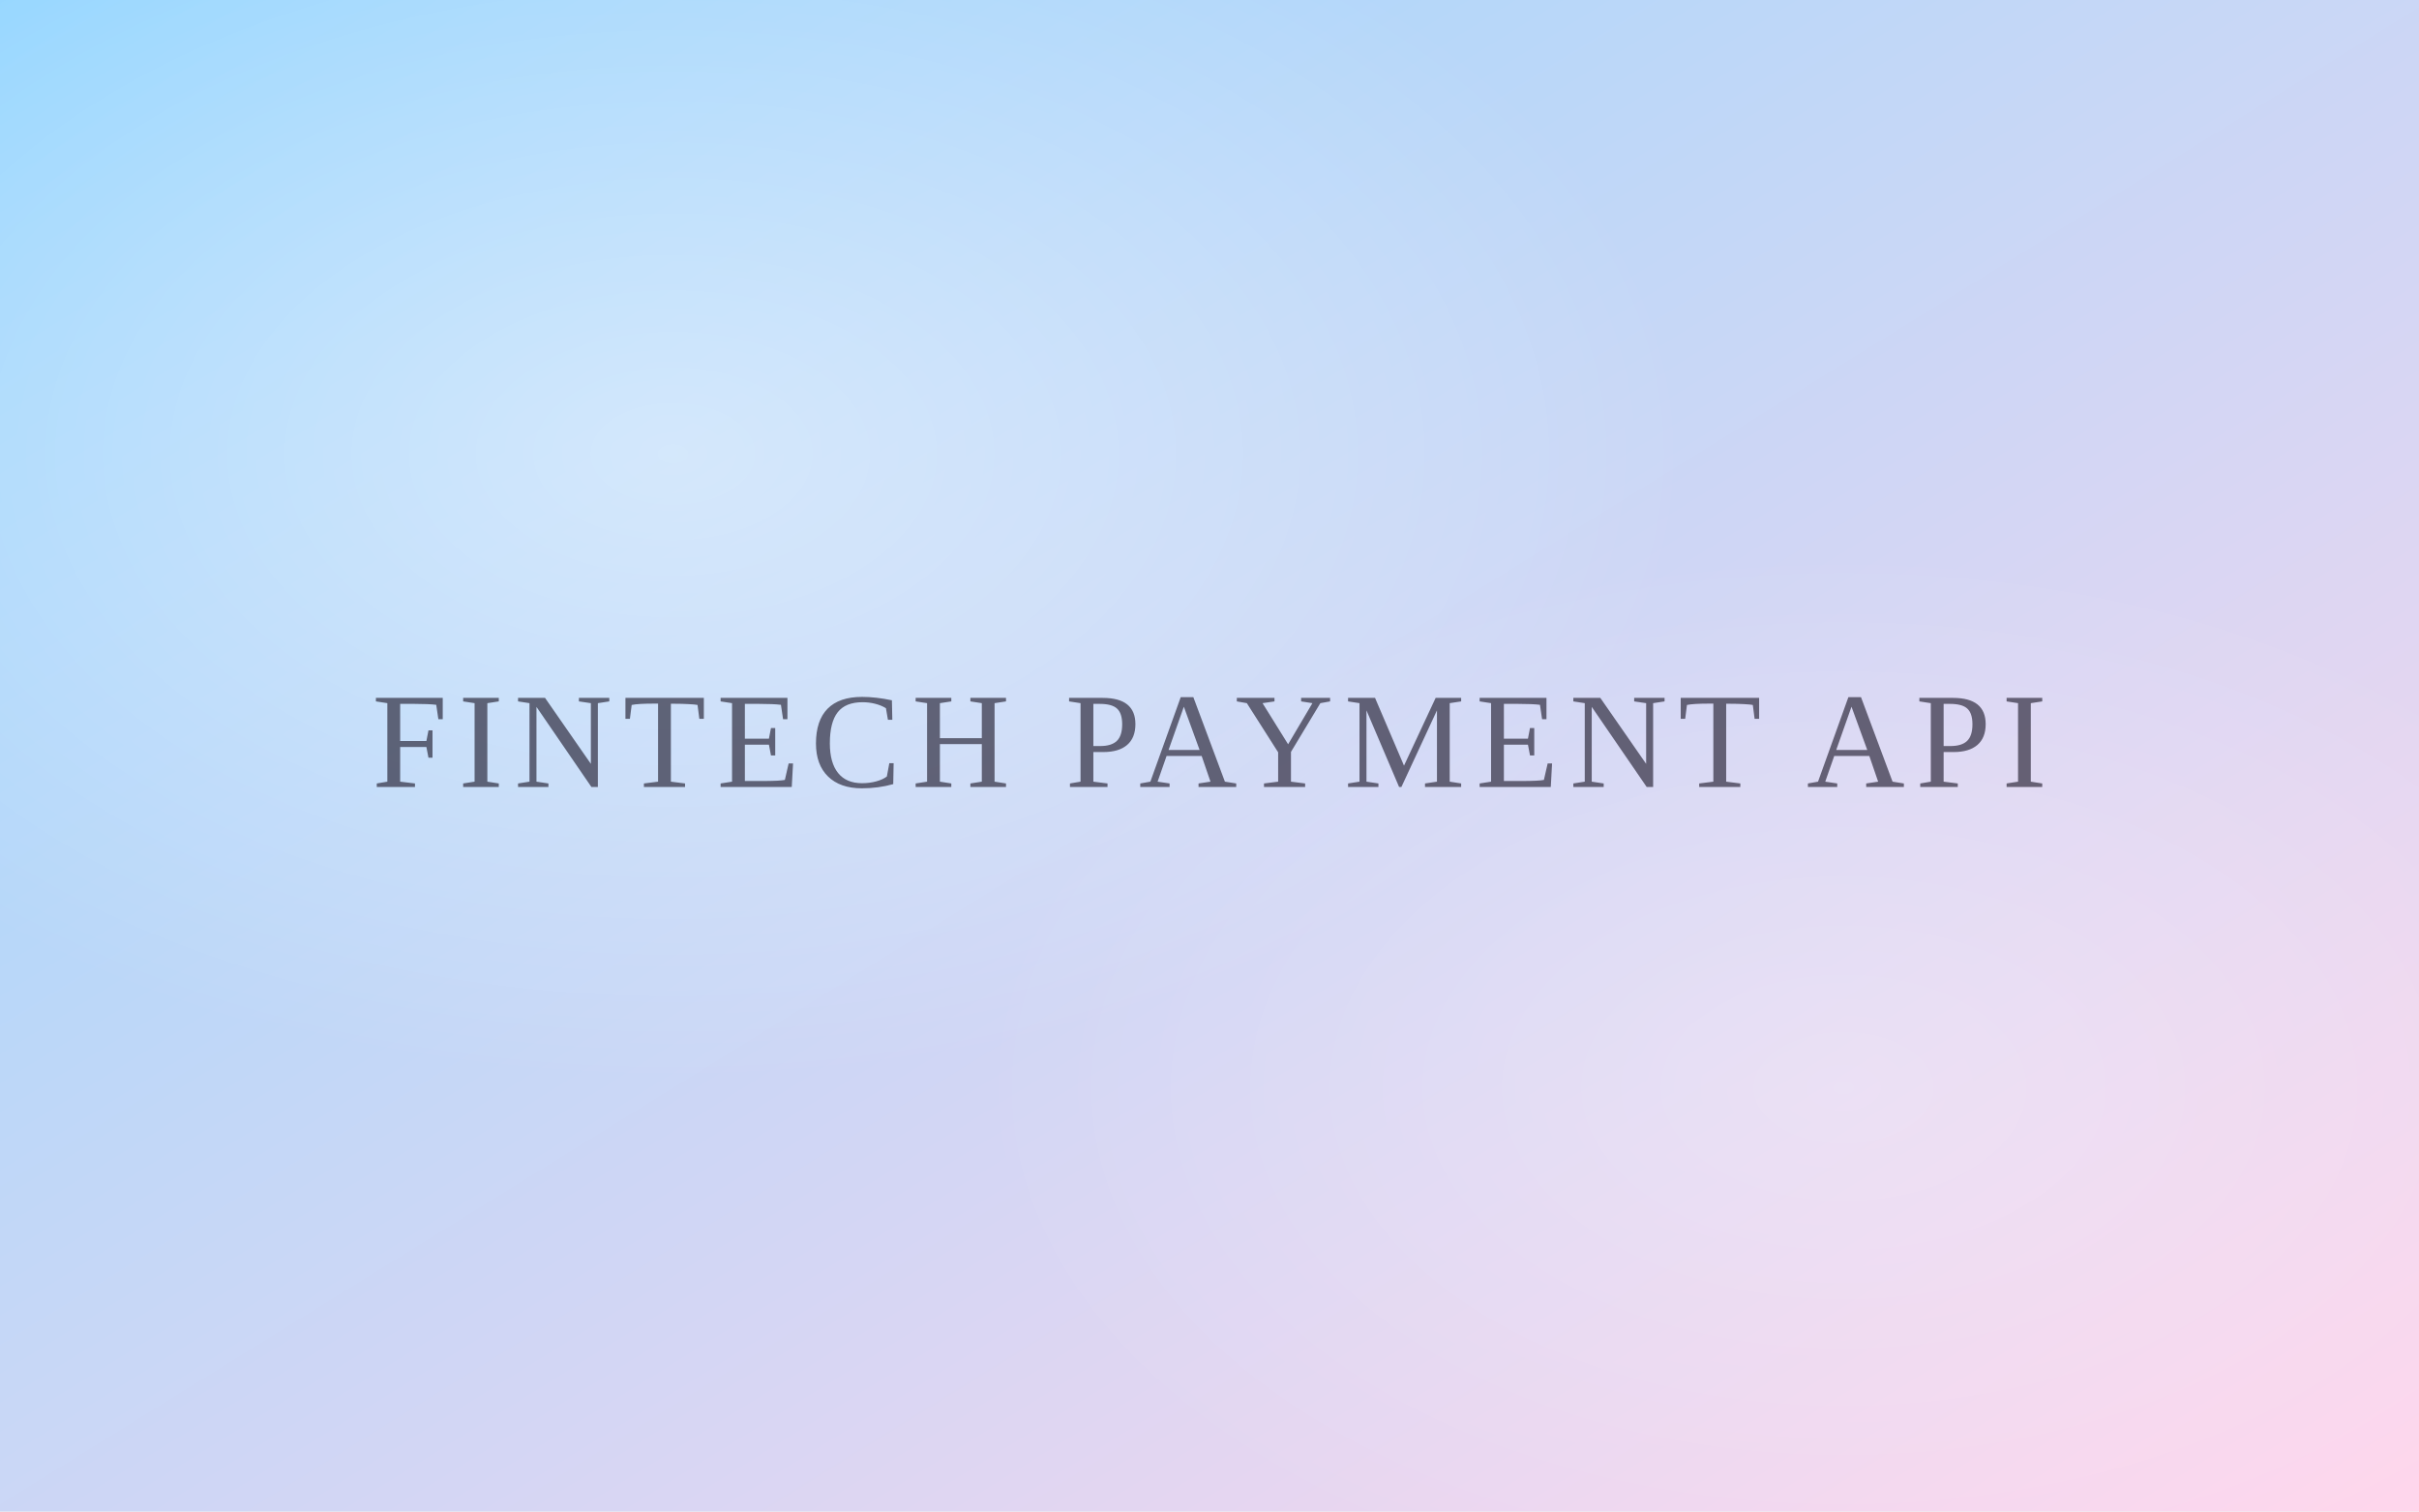
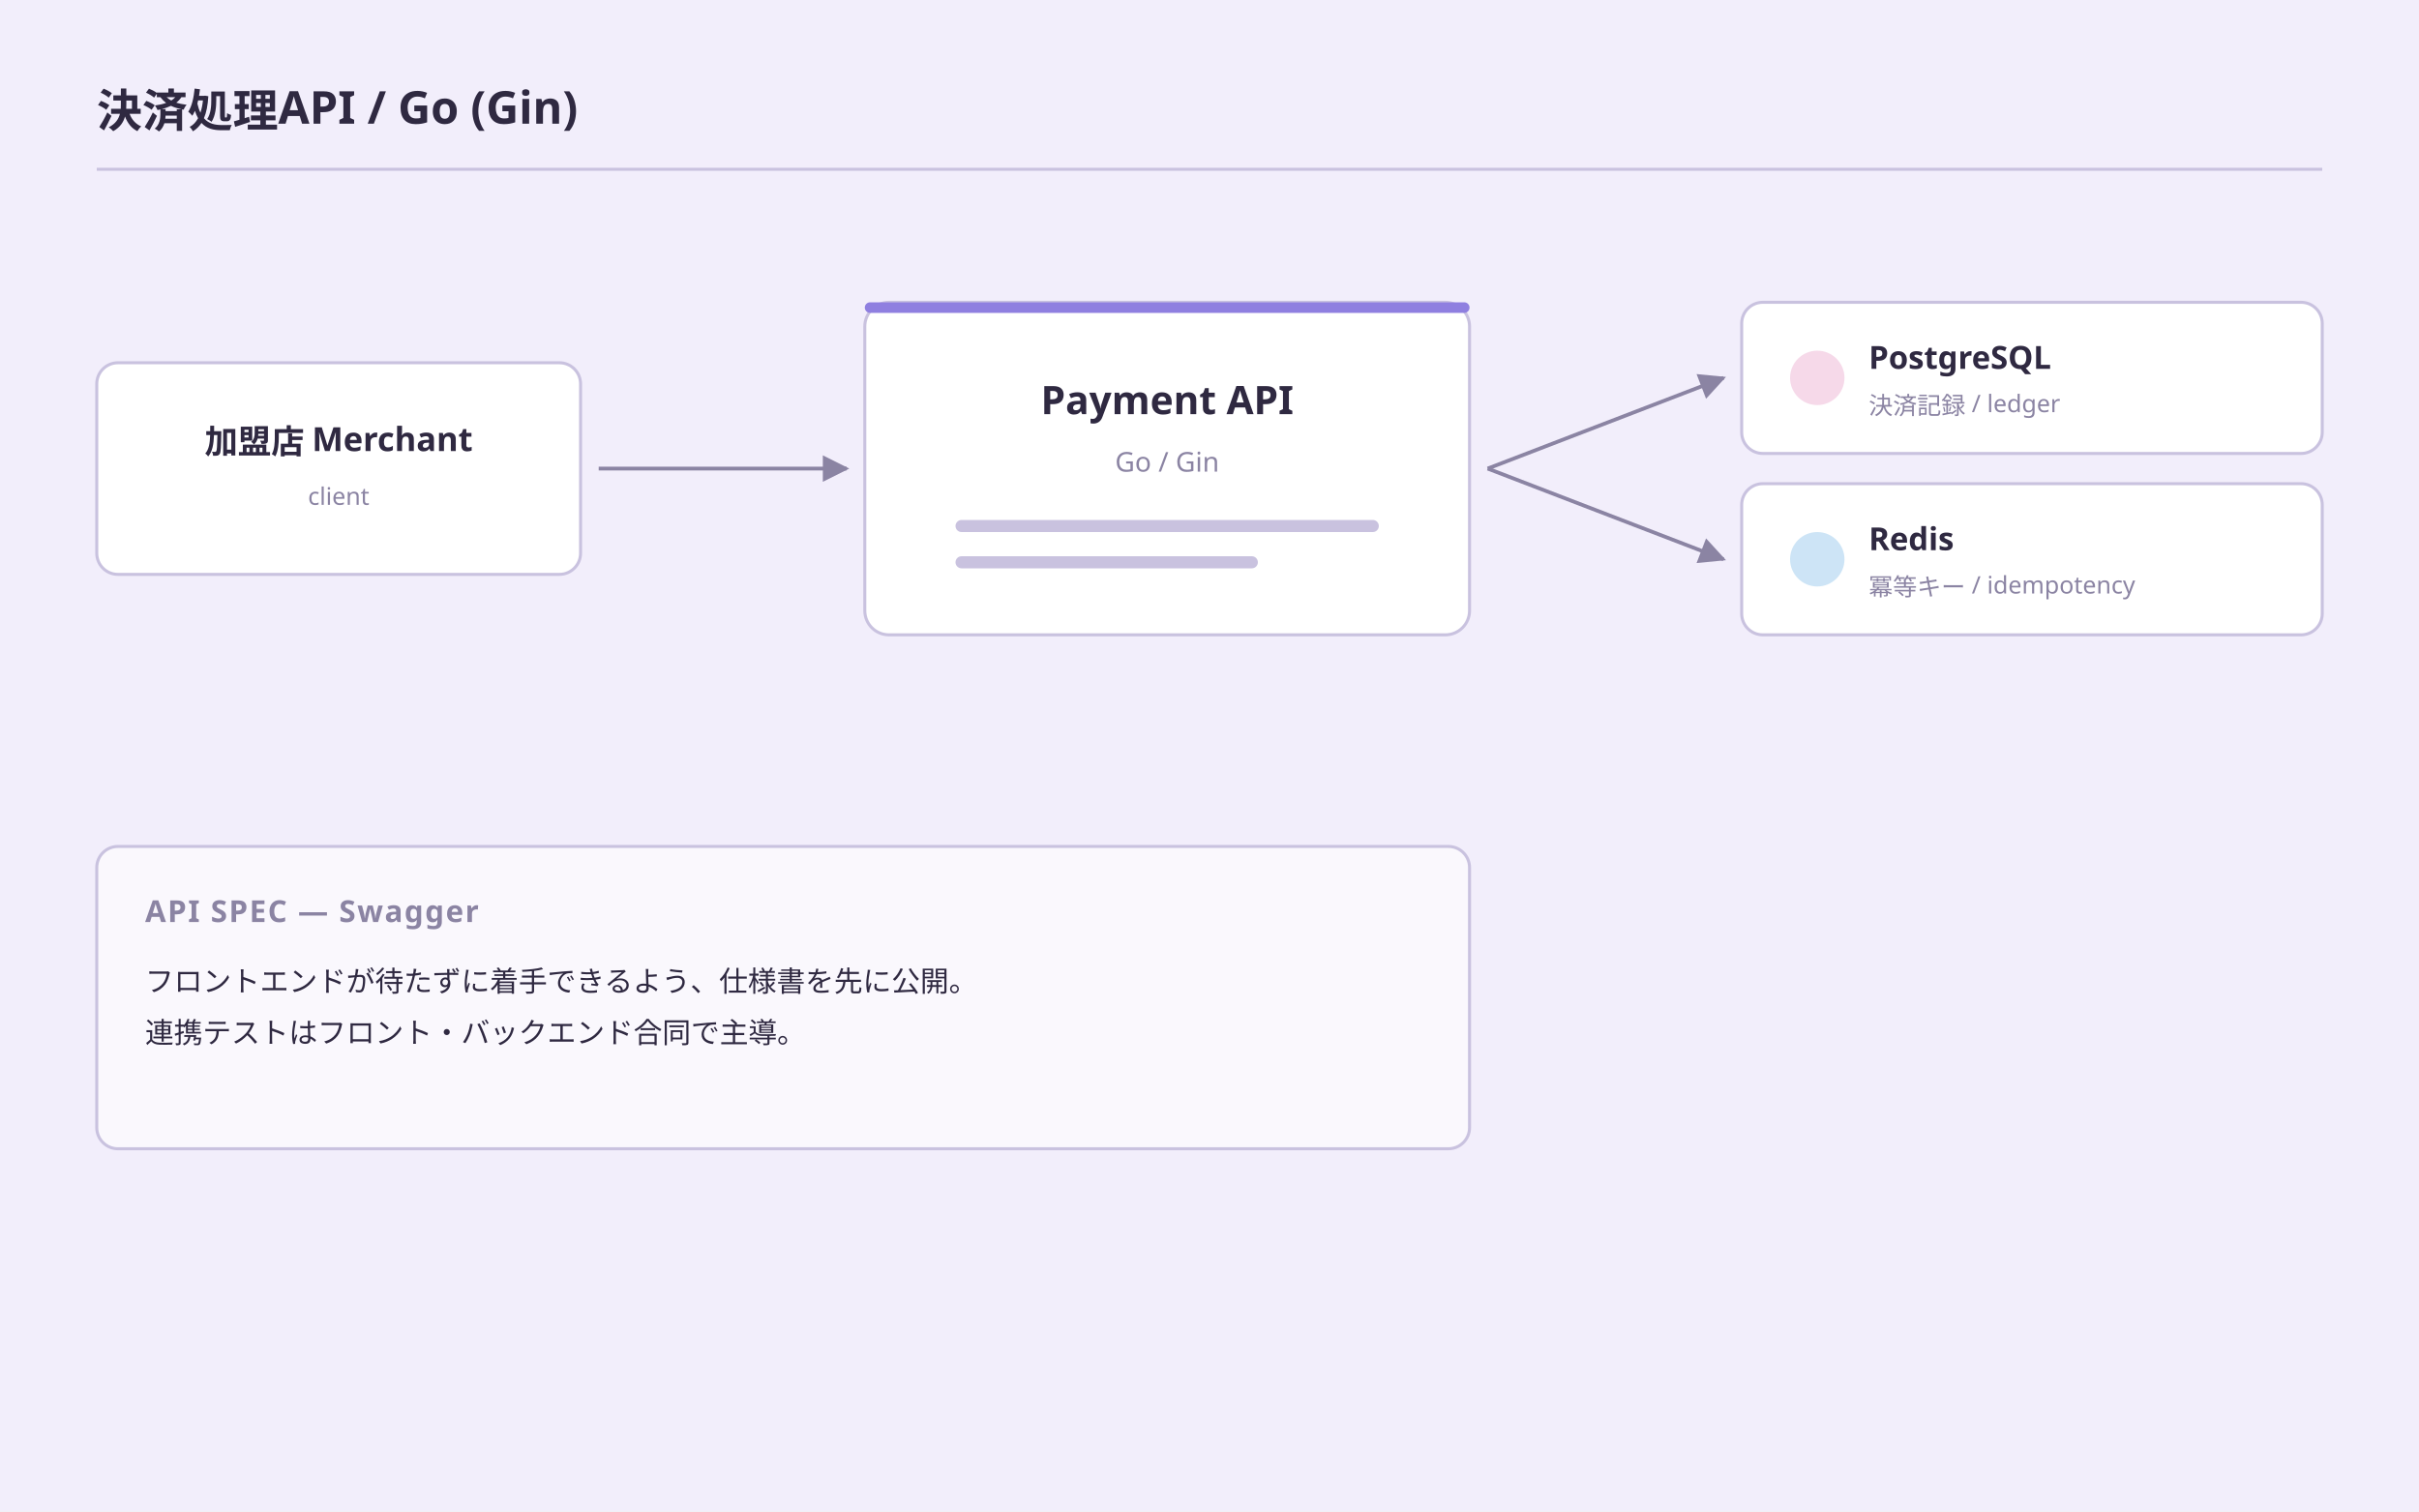
- <svg xmlns="http://www.w3.org/2000/svg" viewBox="0 0 1600 1000" width="1600" height="1000" role="img" aria-label="FINTECH PAYMENT API">
+ <svg xmlns="http://www.w3.org/2000/svg" viewBox="0 0 1600 1000" width="1600" height="1000" role="img" aria-label="決済処理API / Go (Gin)">
  <defs>
-     <linearGradient id="g" x1="0" y1="0" x2="1" y2="1">
-       <stop offset="0%" stop-color="#97d7ff" />
-       <stop offset="100%" stop-color="#ffd6ec" />
-     </linearGradient>
-     <radialGradient id="h1" cx="28%" cy="30%" r="42%">
-       <stop offset="0%" stop-color="#ffffff" stop-opacity="0.42" />
-       <stop offset="100%" stop-color="#ffffff" stop-opacity="0" />
-     </radialGradient>
-     <radialGradient id="h2" cx="76%" cy="72%" r="36%">
-       <stop offset="0%" stop-color="#ffffff" stop-opacity="0.26" />
-       <stop offset="100%" stop-color="#ffffff" stop-opacity="0" />
-     </radialGradient>
+     <marker id="tip" viewBox="0 0 10 10" refX="9" refY="5" markerWidth="7" markerHeight="7" orient="auto">
+       <path d="M0 0 L10 5 L0 10 z" fill="#8b84a3" />
+     </marker>
  </defs>
-   <rect width="1600" height="1000" fill="url(#g)" />
-   <rect width="1600" height="1000" fill="url(#h1)" />
-   <rect width="1600" height="1000" fill="url(#h2)" />
-   <text x="50%" y="50%" dominant-baseline="middle" text-anchor="middle" font-family="Georgia, 'Times New Roman', serif" font-size="90" fill="#1a1526" opacity="0.62" letter-spacing="7">FINTECH PAYMENT API</text>
+   <rect width="1600" height="1000" fill="#f2eefb" />
+   <text x="64" y="84" fill="#2f2941" font-family="'Segoe UI',system-ui,sans-serif" font-size="30" font-weight="600" text-anchor="start" letter-spacing="0">決済処理API / Go (Gin)</text>
+   <line x1="64" y1="112" x2="1536" y2="112" stroke="#c9c2df" stroke-width="2" />
+   <rect x="64" y="240" width="320" height="140" rx="14" fill="#ffffff" stroke="#c9c2df" stroke-width="2" />
+   <text x="224" y="300" fill="#2f2941" font-family="'Segoe UI',system-ui,sans-serif" font-size="22" font-weight="600" text-anchor="middle" letter-spacing="0">加盟店 Merchant</text>
+   <text x="224" y="334" fill="#8b84a3" font-family="'Segoe UI',system-ui,sans-serif" font-size="16" font-weight="400" text-anchor="middle" letter-spacing="0">client</text>
+   <line x1="396" y1="310" x2="560" y2="310" stroke="#8b84a3" stroke-width="2.5" marker-end="url(#tip)" />
+   <rect x="572" y="200" width="400" height="220" rx="16" fill="#ffffff" stroke="#c9c2df" stroke-width="2" />
+   <rect x="572" y="200" width="400" height="7" rx="3.5" fill="#8f7fe0" />
+   <text x="772" y="274" fill="#2f2941" font-family="'Segoe UI',system-ui,sans-serif" font-size="26" font-weight="600" text-anchor="middle" letter-spacing="0">Payment API</text>
+   <text x="772" y="312" fill="#8b84a3" font-family="'Segoe UI',system-ui,sans-serif" font-size="18" font-weight="400" text-anchor="middle" letter-spacing="0">Go / Gin</text>
+   <rect x="632" y="344" width="280" height="8" rx="4" fill="#c9c2df" />
+   <rect x="632" y="368" width="200" height="8" rx="4" fill="#c9c2df" />
+   <line x1="984" y1="310" x2="1140" y2="250" stroke="#8b84a3" stroke-width="2.5" marker-end="url(#tip)" />
+   <rect x="1152" y="200" width="384" height="100" rx="14" fill="#ffffff" stroke="#c9c2df" stroke-width="2" />
+   <circle cx="1202" cy="250" r="18" fill="#e492bf" opacity="0.35" />
+   <text x="1236" y="244" fill="#2f2941" font-family="'Segoe UI',system-ui,sans-serif" font-size="21" font-weight="600" text-anchor="start" letter-spacing="0">PostgreSQL</text>
+   <text x="1236" y="274" fill="#8b84a3" font-family="'Segoe UI',system-ui,sans-serif" font-size="16" font-weight="400" text-anchor="start" letter-spacing="0">決済記録 / ledger</text>
+   <line x1="984" y1="310" x2="1140" y2="370" stroke="#8b84a3" stroke-width="2.5" marker-end="url(#tip)" />
+   <rect x="1152" y="320" width="384" height="100" rx="14" fill="#ffffff" stroke="#c9c2df" stroke-width="2" />
+   <circle cx="1202" cy="370" r="18" fill="#6fb3e4" opacity="0.35" />
+   <text x="1236" y="364" fill="#2f2941" font-family="'Segoe UI',system-ui,sans-serif" font-size="21" font-weight="600" text-anchor="start" letter-spacing="0">Redis</text>
+   <text x="1236" y="394" fill="#8b84a3" font-family="'Segoe UI',system-ui,sans-serif" font-size="16" font-weight="400" text-anchor="start" letter-spacing="0">冪等キー / idempotency</text>
+   <rect x="64" y="560" width="908" height="200" rx="14" fill="rgba(255,255,255,.6)" stroke="#c9c2df" stroke-width="2" />
+   <text x="96" y="610" fill="#8b84a3" font-family="'Segoe UI',system-ui,sans-serif" font-size="20" font-weight="600" text-anchor="start" letter-spacing="1">API SPEC — Swagger</text>
+   <text x="96" y="656" fill="#2f2941" font-family="'Segoe UI',system-ui,sans-serif" font-size="19" font-weight="400" text-anchor="start" letter-spacing="0">フロントエンドが待たずに着手できるよう、仕様書を先に公開。</text>
+   <text x="96" y="690" fill="#2f2941" font-family="'Segoe UI',system-ui,sans-serif" font-size="19" font-weight="400" text-anchor="start" letter-spacing="0">連携テストはフロント・バックエンド合同で主導。</text>
</svg>
